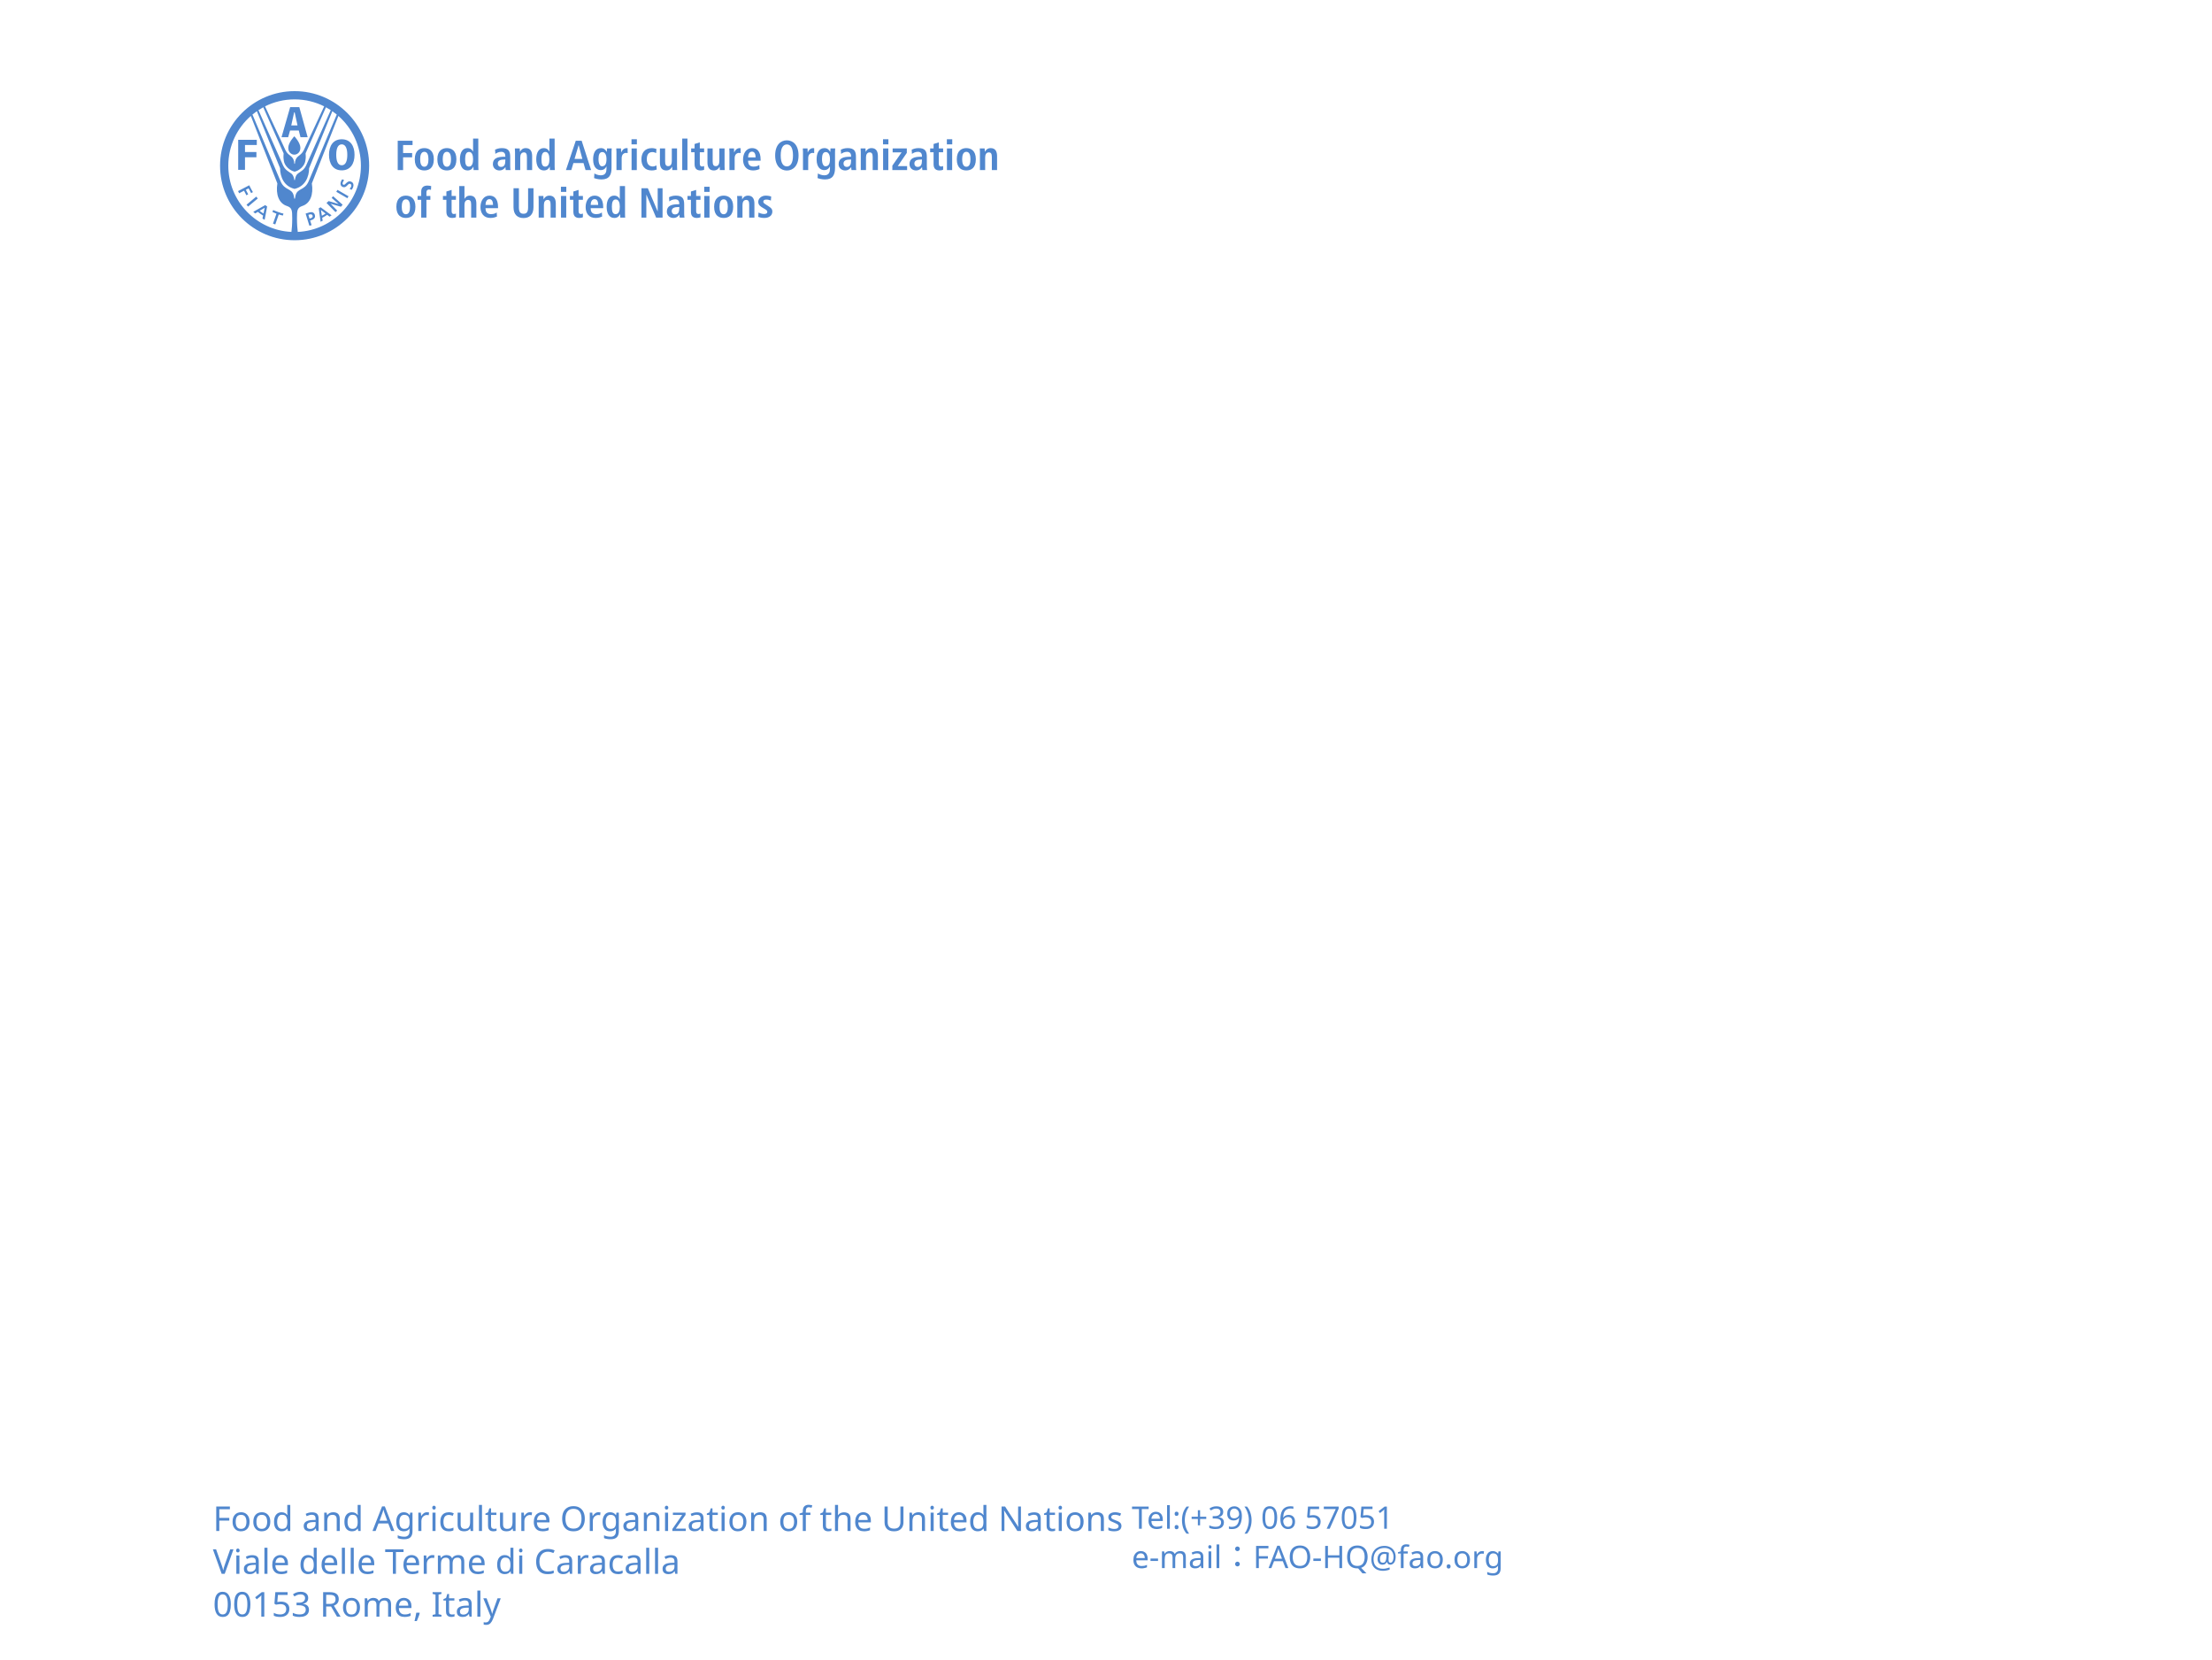
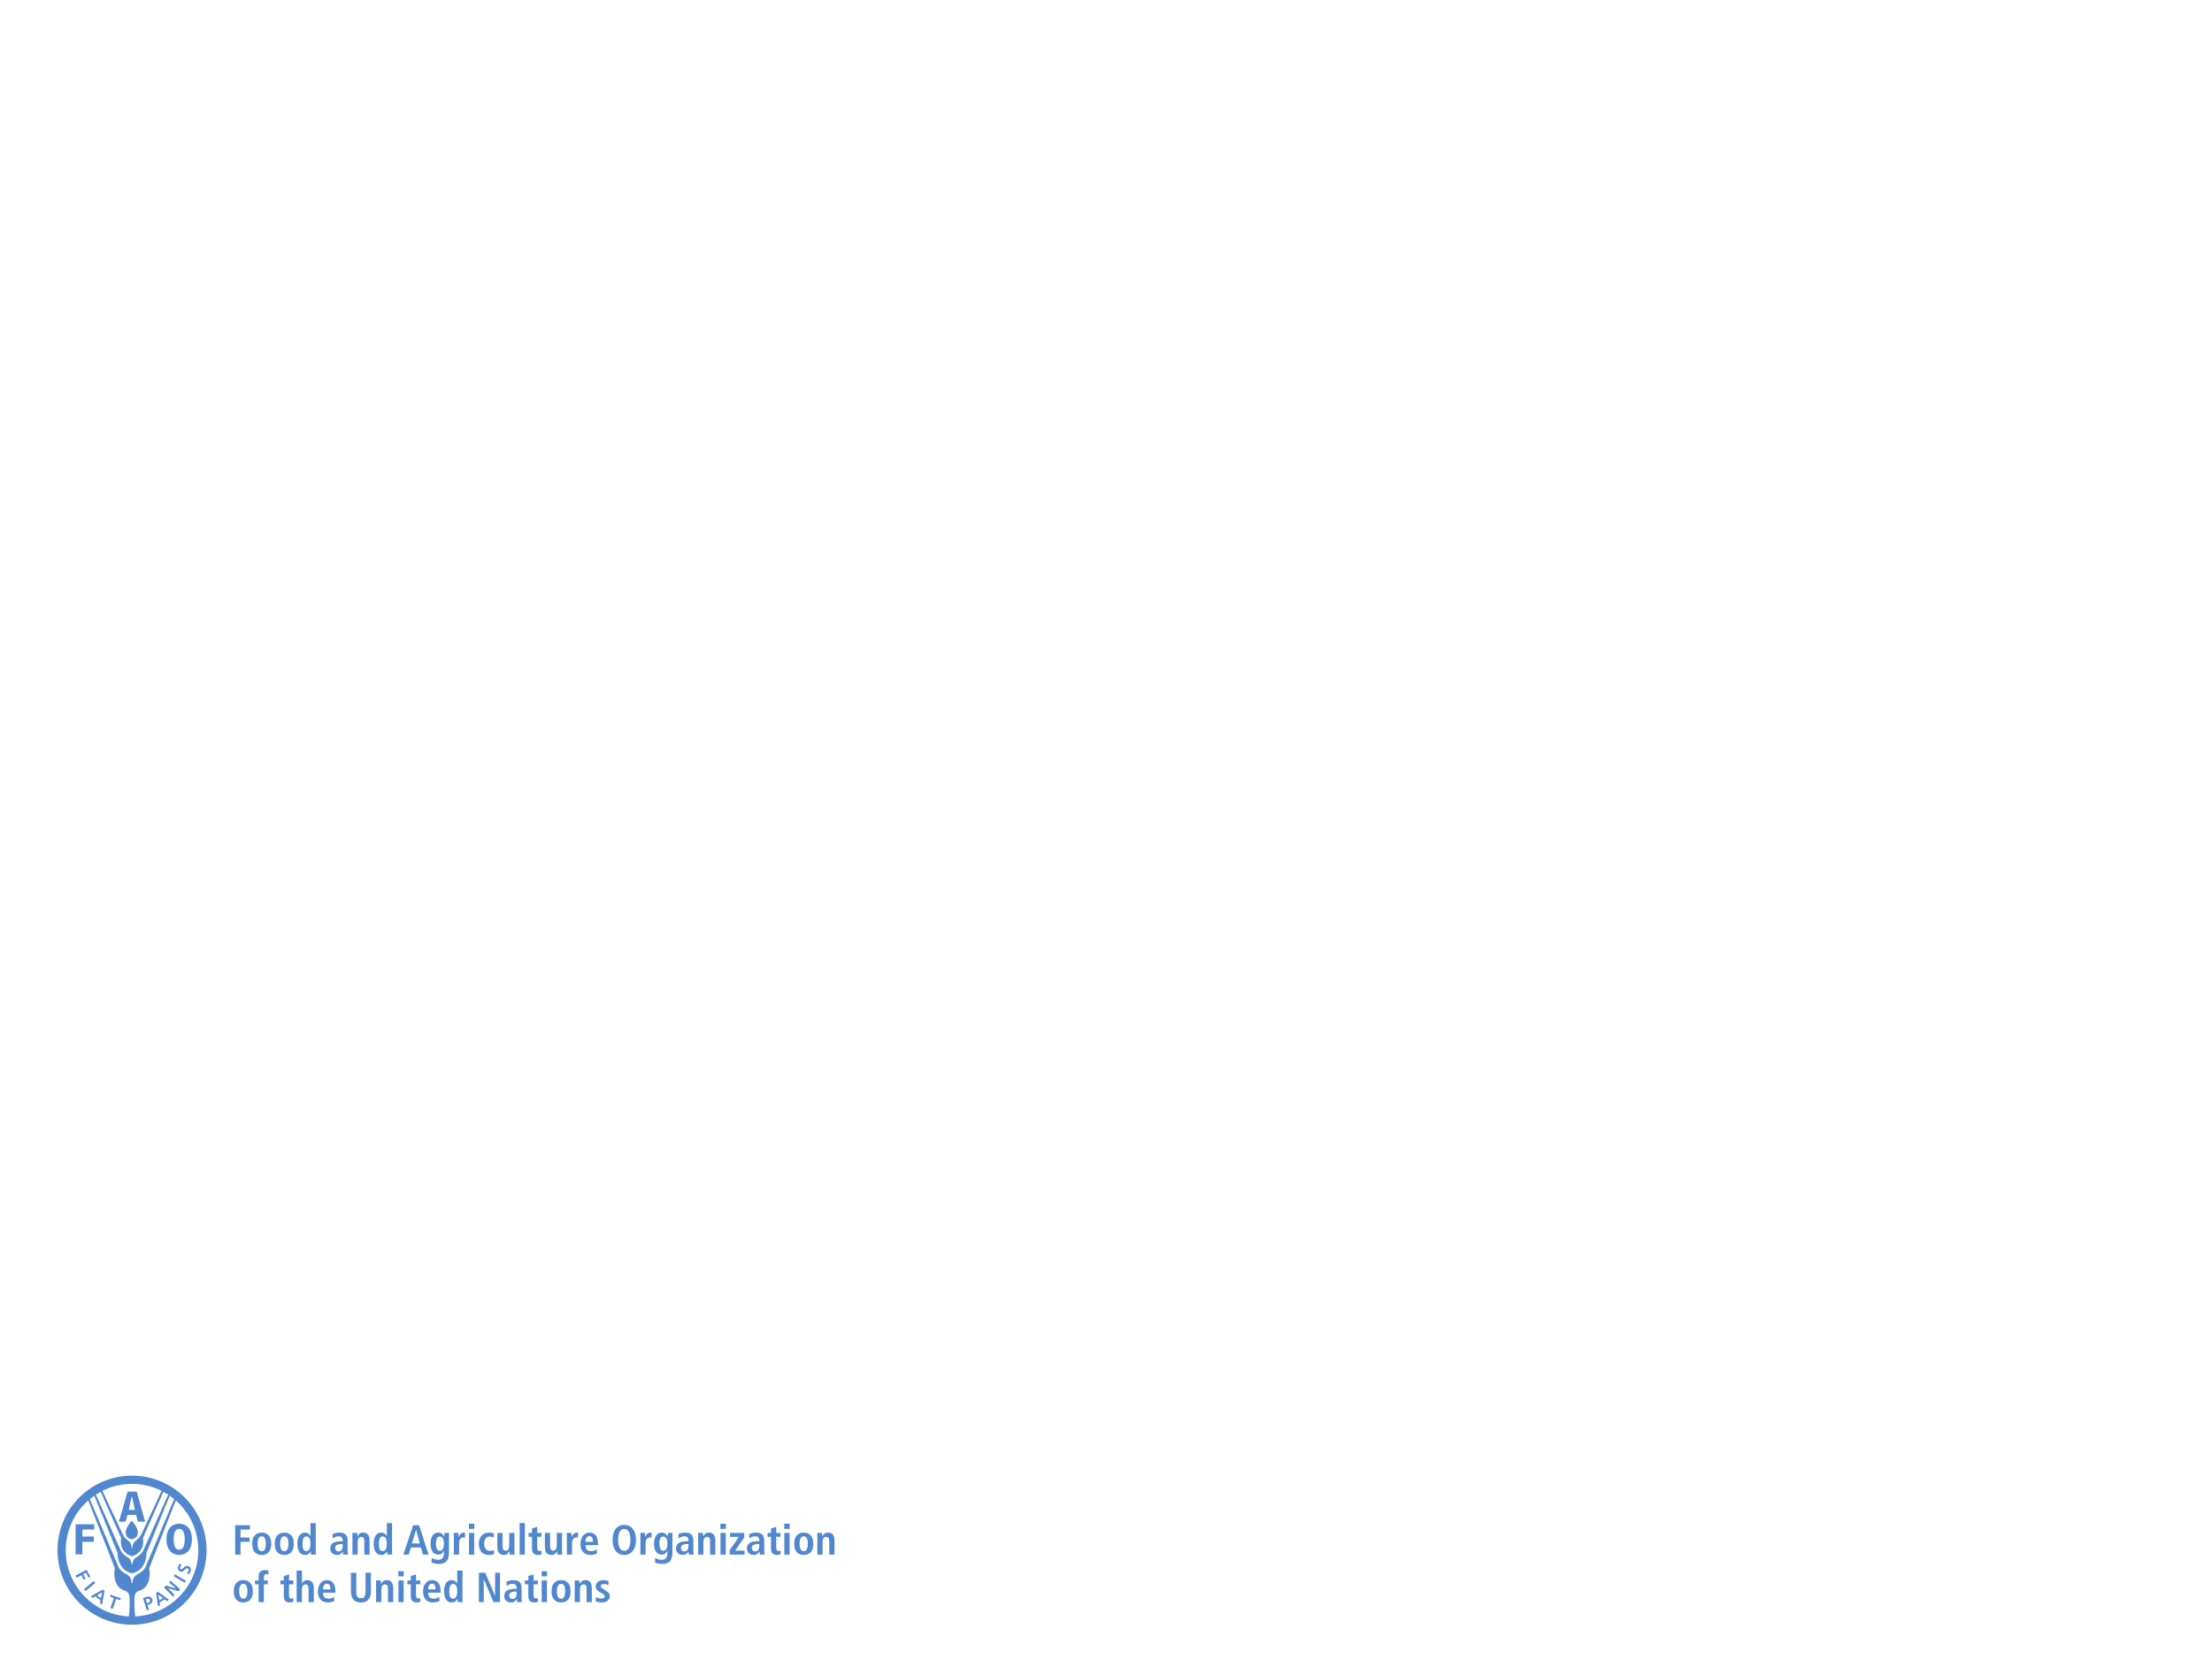
<svg xmlns="http://www.w3.org/2000/svg" width="12.8cm" height="9.6cm" viewBox="0 0 453.543 340.157" id="svg2" version="1.1">
  <defs id="defs4" />
  <g id="layer1" transform="translate(0,-712.2047)">
-     <g id="g4235" transform="matrix(0.07189175,0,0,-0.07189175,32.61968,774.4407)" style="fill:#5087ce;fill-opacity:1">
+     <g id="g4235" transform="matrix(0.07189175,0,0,-0.07189175,-0.7153548,1058.294)" style="fill:#5087ce;fill-opacity:1">
      <path d="m 680.566,464.309 42.332,0 0,-12.239 -26.984,0 0,-22.785 25.785,0 0,-12.23 -25.785,0 0,-36.457 -15.348,0 0,83.711" style="fill:#5087ce;fill-opacity:1;fill-rule:nonzero;stroke:none" id="path4237" />
      <path d="m 756.449,390.191 c 9.602,0 11.758,11.036 11.758,21.348 0,10.313 -2.156,21.231 -11.758,21.231 -9.586,0 -11.863,-10.918 -11.863,-21.231 0,-10.312 2.277,-21.348 11.863,-21.348 z m 0,53.129 c 12.594,0 27.11,-6.597 27.11,-31.781 0,-25.902 -14.516,-31.906 -27.11,-31.906 -12.586,0 -27.215,6.004 -27.215,31.906 0,25.184 14.629,31.781 27.215,31.781" style="fill:#5087ce;fill-opacity:1;fill-rule:nonzero;stroke:none" id="path4239" />
      <path d="m 820.824,390.191 c 9.602,0 11.758,11.036 11.758,21.348 0,10.313 -2.156,21.231 -11.758,21.231 -9.586,0 -11.863,-10.918 -11.863,-21.231 0,-10.312 2.277,-21.348 11.863,-21.348 z m 0,53.129 c 12.594,0 27.11,-6.597 27.11,-31.781 0,-25.902 -14.516,-31.906 -27.11,-31.906 -12.586,0 -27.215,6.004 -27.215,31.906 0,25.184 14.629,31.781 27.215,31.781" style="fill:#5087ce;fill-opacity:1;fill-rule:nonzero;stroke:none" id="path4241" />
      <path d="m 883.766,390.551 c 8.754,0 11.746,9.472 11.746,21.109 0,11.992 -3.36,20.746 -11.512,20.746 -8.277,0 -11.145,-8.035 -11.145,-20.39 0,-14.274 2.282,-21.465 10.911,-21.465 z m 26.621,79.992 0,-79.395 c 0,-4.433 0.121,-8.273 0.476,-10.55 l -13.906,0 c -0.242,1.797 -0.477,5.394 -0.477,9.593 l -0.367,0 c -2.39,-5.281 -6.832,-10.558 -16.429,-10.558 -15.348,0 -21.7,14.637 -21.7,31.789 0,20.144 8.032,31.898 21.34,31.898 8.879,0 13.797,-5.035 15.953,-9.836 l 0.235,0 0,37.059 14.875,0" style="fill:#5087ce;fill-opacity:1;fill-rule:nonzero;stroke:none" id="path4243" />
      <path d="m 987.465,410.82 -1.32,0 c -12.715,0 -20.27,-2.64 -20.27,-11.636 0,-5.633 3.727,-9.473 9.477,-9.473 8.878,0 12.113,6.598 12.113,17.629 l 0,3.48 z m -29.266,27.946 c 4.203,1.918 10.078,4.554 19.555,4.554 19.187,0 23.626,-9.355 23.626,-24.824 l 0,-26.988 c 0,-4.438 0.48,-8.516 0.84,-10.91 l -13.443,0 c -0.711,2.394 -0.832,5.394 -0.832,8.39 l -0.246,0 c -3.715,-5.035 -8.386,-9.355 -17.265,-9.355 -9.598,0 -18.465,6.597 -18.465,18.109 0,16.793 13.672,20.992 32.496,20.992 l 3,0 0,2.282 c 0,6.113 -3,11.754 -11.512,11.754 -7.441,0 -14.027,-3.598 -16.91,-5.997 l -0.844,11.993" style="fill:#5087ce;fill-opacity:1;fill-rule:nonzero;stroke:none" id="path4245" />
      <path d="m 1015.14,432.168 c 0,3.84 -0.12,7.437 -0.48,10.195 l 13.91,0 c 0.12,-3.121 0.48,-6.355 0.48,-9.476 l 0.24,0 c 2.16,3.718 6.35,10.433 16.43,10.433 14.03,0 18.24,-10.433 18.24,-22.906 l 0,-39.816 -14.88,0 0,37.058 c 0,9.473 -2.4,13.434 -8.52,13.434 -7.79,0 -10.55,-6.598 -10.55,-14.512 l 0,-35.98 -14.87,0 0,51.57" style="fill:#5087ce;fill-opacity:1;fill-rule:nonzero;stroke:none" id="path4247" />
      <path d="m 1101.46,390.551 c 8.76,0 11.75,9.472 11.75,21.109 0,11.992 -3.36,20.746 -11.51,20.746 -8.28,0 -11.15,-8.035 -11.15,-20.39 0,-14.274 2.28,-21.465 10.91,-21.465 z m 26.63,79.992 0,-79.395 c 0,-4.433 0.12,-8.273 0.47,-10.55 l -13.9,0 c -0.25,1.797 -0.48,5.394 -0.48,9.593 l -0.37,0 c -2.39,-5.281 -6.83,-10.558 -16.43,-10.558 -15.35,0 -21.7,14.637 -21.7,31.789 0,20.144 8.03,31.898 21.35,31.898 8.87,0 13.79,-5.035 15.95,-9.836 l 0.23,0 0,37.059 14.88,0" style="fill:#5087ce;fill-opacity:1;fill-rule:nonzero;stroke:none" id="path4249" />
      <path d="m 1207.2,412.5 -10.55,39.094 -0.24,0 -11.51,-39.094 22.3,0 z m 3.23,-11.754 -28.77,0 -6,-20.148 -15.35,0 28.07,83.711 16.78,0 26.99,-83.711 -15.83,0 -5.89,20.148" style="fill:#5087ce;fill-opacity:1;fill-rule:nonzero;stroke:none" id="path4251" />
      <path d="m 1262.93,391.508 c 9.36,0 13.07,6.719 13.07,20.754 0,12.949 -4.92,19.906 -11.99,19.785 -7.79,-0.117 -10.79,-7.317 -10.79,-19.906 0,-14.512 4.67,-20.633 9.71,-20.633 z M 1241.46,371 c 3.49,-1.918 10.44,-5.277 18.24,-5.277 14.02,0 16.3,9.715 16.3,19.429 l 0,5.879 -0.23,0 c -2.41,-4.801 -6.6,-10.433 -16.32,-10.433 -8.63,0 -21.58,5.754 -21.58,30.703 0,17.027 6.12,32.019 22.31,32.019 8.99,0 13.18,-5.156 16.3,-10.55 l 0.48,0 c 0,3.238 0.36,6.355 0.49,9.593 l 13.42,0 c -0.23,-3.238 -0.47,-6.48 -0.47,-9.718 l 0,-45.575 c 0,-19.304 -5.88,-33.093 -28.55,-33.093 -9.83,0 -17.63,2.515 -21.22,3.836 l 0.83,13.187" style="fill:#5087ce;fill-opacity:1;fill-rule:nonzero;stroke:none" id="path4253" />
      <path d="m 1304.4,432.168 c 0,3.84 -0.12,7.437 -0.47,10.195 l 13.42,0 c 0.13,-3.718 0.48,-7.558 0.48,-11.273 l 0.25,0 c 1.8,4.793 6.47,12.23 15.7,12.23 0.97,0 1.68,-0.238 2.52,-0.355 l 0,-13.918 c -1.32,0.363 -2.64,0.601 -4.2,0.601 -6.12,0 -12.82,-3.714 -12.82,-15.23 l 0,-33.82 -14.88,0 0,51.57" style="fill:#5087ce;fill-opacity:1;fill-rule:nonzero;stroke:none" id="path4255" />
      <path d="m 1347.55,442.363 14.88,0 0,-61.765 -14.88,0 0,61.765 z m -0.23,26.258 15.35,0 0,-14.633 -15.35,0 0,14.633" style="fill:#5087ce;fill-opacity:1;fill-rule:nonzero;stroke:none" id="path4257" />
      <path d="m 1419.26,382.152 c -3.47,-1.316 -8.63,-2.519 -14.63,-2.519 -20.39,0 -29.02,14.273 -29.02,31.789 0,17.625 9.11,31.898 29.85,31.898 4.69,0 10.2,-1.441 12.96,-2.519 l -0.84,-11.754 c -2.64,1.32 -6.35,3 -10.44,3 -11.27,0 -16.18,-7.555 -16.18,-20.746 0,-11.516 5.51,-20.395 16.91,-20.395 3.59,0 8.51,1.684 10.55,3 l 0.84,-11.754" style="fill:#5087ce;fill-opacity:1;fill-rule:nonzero;stroke:none" id="path4259" />
      <path d="m 1477.17,390.793 c 0,-3.84 0.12,-7.438 0.48,-10.195 l -13.92,0 c -0.12,3.117 -0.48,6.355 -0.48,9.468 l -0.35,0.125 0.12,-0.125 c -2.88,-4.554 -6.72,-10.433 -16.43,-10.433 -14.04,0 -18.23,10.433 -18.23,22.91 l 0,39.82 14.87,0 0,-37.058 c 0,-9.481 2.64,-13.434 8.87,-13.434 7.91,0 10.19,7.195 10.19,15.109 l 0,35.383 14.88,0 0,-51.57" style="fill:#5087ce;fill-opacity:1;fill-rule:nonzero;stroke:none" id="path4261" />
      <path d="m 1492.01,380.598 14.867,0 0,89.945 -14.867,0 0,-89.945 z" style="fill:#5087ce;fill-opacity:1;fill-rule:nonzero;stroke:none" id="path4263" />
      <path d="m 1527.26,455.066 14.87,4.563 0,-17.266 12.35,0 0,-10.914 -12.35,0 0,-32.023 c 0,-6.598 2.4,-8.52 6.71,-8.52 2.64,0 4.56,0.727 5.64,1.324 l 0,-10.554 c -2.28,-1.078 -5.52,-2.043 -9.95,-2.043 -11.04,0 -17.27,5.039 -17.27,17.996 l 0,33.82 -9.83,0 0,10.914 9.83,0 0,12.703" style="fill:#5087ce;fill-opacity:1;fill-rule:nonzero;stroke:none" id="path4265" />
      <path d="m 1612.75,390.793 c 0,-3.84 0.11,-7.438 0.48,-10.195 l -13.92,0 c -0.12,3.117 -0.48,6.355 -0.48,9.468 l -0.35,0.125 0.12,-0.125 c -2.88,-4.554 -6.72,-10.433 -16.44,-10.433 -14.03,0 -18.22,10.433 -18.22,22.91 l 0,39.82 14.87,0 0,-37.058 c 0,-9.481 2.64,-13.434 8.87,-13.434 7.92,0 10.2,7.195 10.2,15.109 l 0,35.383 14.87,0 0,-51.57" style="fill:#5087ce;fill-opacity:1;fill-rule:nonzero;stroke:none" id="path4267" />
      <path d="m 1626.64,432.168 c 0,3.84 -0.13,7.437 -0.48,10.195 l 13.42,0 c 0.13,-3.718 0.48,-7.558 0.48,-11.273 l 0.25,0 c 1.8,4.793 6.47,12.23 15.7,12.23 0.97,0 1.68,-0.238 2.53,-0.355 l 0,-13.918 c -1.33,0.363 -2.64,0.601 -4.21,0.601 -6.1,0 -12.82,-3.714 -12.82,-15.23 l 0,-33.82 -14.87,0 0,51.57" style="fill:#5087ce;fill-opacity:1;fill-rule:nonzero;stroke:none" id="path4269" />
      <path d="m 1701.21,416.816 c 0,10.914 -3.6,16.43 -10.32,16.43 -7.79,0 -11.03,-8.273 -11.03,-16.43 l 21.35,0 z m 11.27,-33.222 c -3.11,-1.321 -9.59,-3.961 -18.47,-3.961 -19.91,0 -28.54,14.273 -28.54,30.949 0,18.465 9.71,32.738 25.42,32.738 13.31,0 24.7,-7.793 24.7,-32.984 l 0,-2.875 -35.73,0 c 0,-10.551 4.2,-16.91 15.71,-16.91 9.11,0 13.43,2.762 16.19,4.797 l 0.72,-11.754" style="fill:#5087ce;fill-opacity:1;fill-rule:nonzero;stroke:none" id="path4271" />
      <path d="m 1790.39,391.148 c 9.71,0 17.51,8.278 17.51,31.301 0,23.031 -7.8,31.301 -17.51,31.301 -9.71,0 -17.51,-8.27 -17.51,-31.301 0,-23.023 7.8,-31.301 17.51,-31.301 z m 0,74.356 c 17.39,0 33.34,-12.953 33.34,-43.055 0,-30.101 -15.95,-43.054 -33.34,-43.054 -17.38,0 -33.33,12.953 -33.33,43.054 0,30.102 15.95,43.055 33.33,43.055" style="fill:#5087ce;fill-opacity:1;fill-rule:nonzero;stroke:none" id="path4273" />
      <path d="m 1836.41,432.168 c 0,3.84 -0.12,7.437 -0.48,10.195 l 13.43,0 c 0.12,-3.718 0.48,-7.558 0.48,-11.273 l 0.24,0 c 1.8,4.793 6.48,12.23 15.71,12.23 0.97,0 1.68,-0.238 2.53,-0.355 l 0,-13.918 c -1.33,0.363 -2.64,0.601 -4.21,0.601 -6.11,0 -12.83,-3.714 -12.83,-15.23 l 0,-33.82 -14.87,0 0,51.57" style="fill:#5087ce;fill-opacity:1;fill-rule:nonzero;stroke:none" id="path4275" />
      <path d="m 1900.32,391.508 c 9.35,0 13.07,6.719 13.07,20.754 0,12.949 -4.92,19.906 -11.99,19.785 -7.8,-0.117 -10.79,-7.317 -10.79,-19.906 0,-14.512 4.67,-20.633 9.71,-20.633 z M 1878.85,371 c 3.48,-1.918 10.44,-5.277 18.23,-5.277 14.03,0 16.31,9.715 16.31,19.429 l 0,5.879 -0.24,0 c -2.4,-4.801 -6.59,-10.433 -16.31,-10.433 -8.63,0 -21.58,5.754 -21.58,30.703 0,17.027 6.12,32.019 22.3,32.019 9,0 13.19,-5.156 16.31,-10.55 l 0.49,0 c 0,3.238 0.35,6.355 0.47,9.593 l 13.43,0 c -0.23,-3.238 -0.48,-6.48 -0.48,-9.718 l 0,-45.575 c 0,-19.304 -5.87,-33.093 -28.54,-33.093 -9.83,0 -17.63,2.515 -21.22,3.836 l 0.83,13.187" style="fill:#5087ce;fill-opacity:1;fill-rule:nonzero;stroke:none" id="path4277" />
      <path d="m 1973.57,410.82 -1.32,0 c -12.71,0 -20.27,-2.64 -20.27,-11.636 0,-5.633 3.73,-9.473 9.48,-9.473 8.87,0 12.11,6.598 12.11,17.629 l 0,3.48 z m -29.26,27.946 c 4.2,1.918 10.07,4.554 19.55,4.554 19.19,0 23.63,-9.355 23.63,-24.824 l 0,-26.988 c 0,-4.438 0.47,-8.516 0.83,-10.91 l -13.44,0 c -0.71,2.394 -0.83,5.394 -0.83,8.39 l -0.25,0 c -3.71,-5.035 -8.38,-9.355 -17.26,-9.355 -9.6,0 -18.46,6.597 -18.46,18.109 0,16.793 13.67,20.992 32.49,20.992 l 3,0 0,2.282 c 0,6.113 -3,11.754 -11.51,11.754 -7.44,0 -14.03,-3.598 -16.91,-5.997 l -0.84,11.993" style="fill:#5087ce;fill-opacity:1;fill-rule:nonzero;stroke:none" id="path4279" />
      <path d="m 2001.25,432.168 c 0,3.84 -0.12,7.437 -0.48,10.195 l 13.91,0 c 0.12,-3.121 0.48,-6.355 0.48,-9.476 l 0.24,0 c 2.16,3.718 6.35,10.433 16.43,10.433 14.02,0 18.23,-10.433 18.23,-22.906 l 0,-39.816 -14.87,0 0,37.058 c 0,9.473 -2.41,13.434 -8.52,13.434 -7.79,0 -10.55,-6.598 -10.55,-14.512 l 0,-35.98 -14.87,0 0,51.57" style="fill:#5087ce;fill-opacity:1;fill-rule:nonzero;stroke:none" id="path4281" />
      <path d="m 2064.9,442.363 14.88,0 0,-61.765 -14.88,0 0,61.765 z m -0.23,26.258 15.35,0 0,-14.633 -15.35,0 0,14.633" style="fill:#5087ce;fill-opacity:1;fill-rule:nonzero;stroke:none" id="path4283" />
      <path d="m 2091.28,393.43 26.38,37.66 -25.55,0 0,11.273 40.42,0 0,-12.715 -25.9,-37.777 26.74,0 0,-11.273 -42.09,0 0,12.832" style="fill:#5087ce;fill-opacity:1;fill-rule:nonzero;stroke:none" id="path4285" />
      <path d="m 2175.68,410.82 -1.32,0 c -12.7,0 -20.26,-2.64 -20.26,-11.636 0,-5.633 3.71,-9.473 9.47,-9.473 8.88,0 12.11,6.598 12.11,17.629 l 0,3.48 z m -29.26,27.946 c 4.21,1.918 10.08,4.554 19.55,4.554 19.19,0 23.63,-9.355 23.63,-24.824 l 0,-26.988 c 0,-4.438 0.48,-8.516 0.83,-10.91 l -13.42,0 c -0.73,2.394 -0.85,5.394 -0.85,8.39 l -0.24,0 c -3.72,-5.035 -8.39,-9.355 -17.26,-9.355 -9.6,0 -18.47,6.597 -18.47,18.109 0,16.793 13.67,20.992 32.49,20.992 l 3,0 0,2.282 c 0,6.113 -3,11.754 -11.51,11.754 -7.44,0 -14.03,-3.598 -16.9,-5.997 l -0.85,11.993" style="fill:#5087ce;fill-opacity:1;fill-rule:nonzero;stroke:none" id="path4287" />
      <path d="m 2208.88,455.066 14.87,4.563 0,-17.266 12.35,0 0,-10.914 -12.35,0 0,-32.023 c 0,-6.598 2.39,-8.52 6.71,-8.52 2.64,0 4.56,0.727 5.64,1.324 l 0,-10.554 c -2.28,-1.078 -5.52,-2.043 -9.96,-2.043 -11.03,0 -17.26,5.039 -17.26,17.996 l 0,33.82 -9.83,0 0,10.914 9.83,0 0,12.703" style="fill:#5087ce;fill-opacity:1;fill-rule:nonzero;stroke:none" id="path4289" />
      <path d="m 2246.99,442.363 14.88,0 0,-61.765 -14.88,0 0,61.765 z m -0.23,26.258 15.35,0 0,-14.633 -15.35,0 0,14.633" style="fill:#5087ce;fill-opacity:1;fill-rule:nonzero;stroke:none" id="path4291" />
      <path d="m 2302.27,390.191 c 9.6,0 11.75,11.036 11.75,21.348 0,10.313 -2.15,21.231 -11.75,21.231 -9.59,0 -11.87,-10.918 -11.87,-21.231 0,-10.312 2.28,-21.348 11.87,-21.348 z m 0,53.129 c 12.59,0 27.11,-6.597 27.11,-31.781 0,-25.902 -14.52,-31.906 -27.11,-31.906 -12.6,0 -27.22,6.004 -27.22,31.906 0,25.184 14.62,31.781 27.22,31.781" style="fill:#5087ce;fill-opacity:1;fill-rule:nonzero;stroke:none" id="path4293" />
      <path d="m 2341.1,432.168 c 0,3.84 -0.12,7.437 -0.47,10.195 l 13.9,0 c 0.12,-3.121 0.47,-6.355 0.47,-9.476 l 0.25,0 c 2.16,3.718 6.35,10.433 16.43,10.433 14.03,0 18.23,-10.433 18.23,-22.906 l 0,-39.816 -14.87,0 0,37.058 c 0,9.473 -2.4,13.434 -8.52,13.434 -7.79,0 -10.55,-6.598 -10.55,-14.512 l 0,-35.98 -14.87,0 0,51.57" style="fill:#5087ce;fill-opacity:1;fill-rule:nonzero;stroke:none" id="path4295" />
      <path d="m 703.945,254.684 c 9.602,0 11.758,11.035 11.758,21.347 0,10.313 -2.156,21.227 -11.758,21.227 -9.59,0 -11.871,-10.914 -11.871,-21.227 0,-10.312 2.281,-21.347 11.871,-21.347 z m 0,53.125 c 12.594,0 27.11,-6.598 27.11,-31.778 0,-25.902 -14.516,-31.906 -27.11,-31.906 -12.593,0 -27.215,6.004 -27.215,31.906 0,25.18 14.622,31.778 27.215,31.778" style="fill:#5087ce;fill-opacity:1;fill-rule:nonzero;stroke:none" id="path4297" />
      <path d="m 747.574,295.938 -10.308,0 0,10.914 10.308,0 0,12.589 c 0,8.875 4.196,17.036 17.754,17.036 3.949,0 7.785,-0.84 10.668,-1.442 l -0.601,-10.797 c -1.79,0.481 -3.715,0.961 -5.875,0.961 -4.317,0 -7.075,-2.996 -7.075,-7.676 l 0,-10.671 11.27,0 0,-10.914 -11.27,0 0,-50.848 -14.871,0 0,50.848" style="fill:#5087ce;fill-opacity:1;fill-rule:nonzero;stroke:none" id="path4299" />
      <path d="m 819.379,319.563 14.875,4.558 0,-17.269 12.348,0 0,-10.914 -12.348,0 0,-32.02 c 0,-6.598 2.391,-8.52 6.707,-8.52 2.637,0 4.562,0.723 5.641,1.325 l 0,-10.555 c -2.282,-1.078 -5.516,-2.043 -9.957,-2.043 -11.036,0 -17.266,5.039 -17.266,17.992 l 0,33.821 -9.832,0 0,10.914 9.832,0 0,12.711" style="fill:#5087ce;fill-opacity:1;fill-rule:nonzero;stroke:none" id="path4301" />
      <path d="m 856.059,335.035 14.875,0 0,-36.097 0.355,0 c 2.633,3.835 6.113,8.871 15.348,8.871 14.027,0 18.23,-10.438 18.23,-22.903 l 0,-39.816 -14.871,0 0,37.058 c 0,9.469 -2.402,13.426 -8.519,13.426 -7.786,0 -10.543,-6.594 -10.543,-14.504 l 0,-35.98 -14.875,0 0,89.945" style="fill:#5087ce;fill-opacity:1;fill-rule:nonzero;stroke:none" id="path4303" />
      <path d="m 952.336,281.309 c 0,10.91 -3.606,16.425 -10.324,16.425 -7.782,0 -11.02,-8.277 -11.02,-16.425 l 21.344,0 z m 11.269,-33.223 c -3.117,-1.316 -9.589,-3.961 -18.468,-3.961 -19.907,0 -28.539,14.273 -28.539,30.949 0,18.461 9.711,32.735 25.414,32.735 13.316,0 24.707,-7.793 24.707,-32.981 l 0,-2.875 -35.727,0 c 0,-10.551 4.196,-16.91 15.703,-16.91 9.11,0 13.426,2.762 16.188,4.797 l 0.722,-11.754" style="fill:#5087ce;fill-opacity:1;fill-rule:nonzero;stroke:none" id="path4305" />
      <path d="m 1026.17,328.801 0,-54.211 c 0,-13.91 4.19,-18.469 13.19,-18.469 8.76,0 13.07,4.559 13.07,18.469 l 0,54.211 15.35,0 0,-54.211 c 0,-22.067 -12.71,-30.703 -28.42,-30.703 -15.83,0 -28.54,8.636 -28.54,30.703 l 0,54.211 15.35,0" style="fill:#5087ce;fill-opacity:1;fill-rule:nonzero;stroke:none" id="path4307" />
      <path d="m 1082.62,296.656 c 0,3.836 -0.12,7.438 -0.48,10.196 l 13.91,0 c 0.12,-3.122 0.48,-6.36 0.48,-9.481 l 0.24,0 c 2.16,3.723 6.36,10.438 16.43,10.438 14.03,0 18.24,-10.438 18.24,-22.903 l 0,-39.816 -14.88,0 0,37.058 c 0,9.469 -2.4,13.426 -8.52,13.426 -7.79,0 -10.54,-6.594 -10.54,-14.504 l 0,-35.98 -14.88,0 0,51.566" style="fill:#5087ce;fill-opacity:1;fill-rule:nonzero;stroke:none" id="path4309" />
      <path d="m 1146.27,306.852 14.88,0 0,-61.762 -14.88,0 0,61.762 z m -0.23,26.261 15.35,0 0,-14.633 -15.35,0 0,14.633" style="fill:#5087ce;fill-opacity:1;fill-rule:nonzero;stroke:none" id="path4311" />
      <path d="m 1181.53,319.563 14.87,4.558 0,-17.269 12.35,0 0,-10.914 -12.35,0 0,-32.02 c 0,-6.598 2.39,-8.52 6.71,-8.52 2.63,0 4.56,0.723 5.64,1.325 l 0,-10.555 c -2.29,-1.078 -5.52,-2.043 -9.96,-2.043 -11.03,0 -17.26,5.039 -17.26,17.992 l 0,33.821 -9.84,0 0,10.914 9.84,0 0,12.711" style="fill:#5087ce;fill-opacity:1;fill-rule:nonzero;stroke:none" id="path4313" />
      <path d="m 1252.27,281.309 c 0,10.91 -3.61,16.425 -10.33,16.425 -7.78,0 -11.02,-8.277 -11.02,-16.425 l 21.35,0 z m 11.26,-33.223 c -3.11,-1.316 -9.58,-3.961 -18.46,-3.961 -19.91,0 -28.55,14.273 -28.55,30.949 0,18.461 9.72,32.735 25.42,32.735 13.32,0 24.71,-7.793 24.71,-32.981 l 0,-2.875 -35.73,0 c 0,-10.551 4.19,-16.91 15.71,-16.91 9.11,0 13.42,2.762 16.18,4.797 l 0.72,-11.754" style="fill:#5087ce;fill-opacity:1;fill-rule:nonzero;stroke:none" id="path4315" />
      <path d="m 1302.25,255.043 c 8.75,0 11.74,9.473 11.74,21.109 0,11.989 -3.36,20.743 -11.51,20.743 -8.28,0 -11.15,-8.04 -11.15,-20.387 0,-14.274 2.28,-21.465 10.92,-21.465 z m 26.61,79.992 0,-79.394 c 0,-4.434 0.12,-8.274 0.48,-10.551 l -13.9,0 c -0.24,1.797 -0.48,5.394 -0.48,9.594 l -0.37,0 c -2.39,-5.282 -6.83,-10.559 -16.43,-10.559 -15.35,0 -21.7,14.637 -21.7,31.789 0,20.141 8.03,31.895 21.35,31.895 8.87,0 13.79,-5.036 15.95,-9.836 l 0.23,0 0,37.062 14.87,0" style="fill:#5087ce;fill-opacity:1;fill-rule:nonzero;stroke:none" id="path4317" />
      <path d="m 1375.72,328.801 18.23,0 27.82,-65.727 0.25,0 0,65.727 13.9,0 0,-83.711 -18.34,0 -27.71,65.238 -0.24,0 0,-65.238 -13.91,0 0,83.711" style="fill:#5087ce;fill-opacity:1;fill-rule:nonzero;stroke:none" id="path4319" />
      <path d="m 1483.62,275.313 -1.32,0 c -12.71,0 -20.27,-2.641 -20.27,-11.637 0,-5.633 3.72,-9.473 9.48,-9.473 8.88,0 12.11,6.598 12.11,17.629 l 0,3.481 z m -29.26,27.941 c 4.2,1.918 10.07,4.555 19.55,4.555 19.19,0 23.63,-9.356 23.63,-24.821 l 0,-26.988 c 0,-4.437 0.48,-8.516 0.83,-10.91 l -13.42,0 c -0.73,2.394 -0.85,5.394 -0.85,8.39 l -0.24,0 c -3.72,-5.035 -8.39,-9.355 -17.27,-9.355 -9.6,0 -18.46,6.598 -18.46,18.109 0,16.793 13.67,20.993 32.49,20.993 l 3,0 0,2.281 c 0,6.109 -3,11.75 -11.51,11.75 -7.44,0 -14.04,-3.602 -16.91,-5.996 l -0.84,11.992" style="fill:#5087ce;fill-opacity:1;fill-rule:nonzero;stroke:none" id="path4321" />
      <path d="m 1516.82,319.563 14.87,4.558 0,-17.269 12.35,0 0,-10.914 -12.35,0 0,-32.02 c 0,-6.598 2.39,-8.52 6.71,-8.52 2.64,0 4.56,0.723 5.64,1.325 l 0,-10.555 c -2.28,-1.078 -5.52,-2.043 -9.96,-2.043 -11.03,0 -17.26,5.039 -17.26,17.992 l 0,33.821 -9.83,0 0,10.914 9.83,0 0,12.711" style="fill:#5087ce;fill-opacity:1;fill-rule:nonzero;stroke:none" id="path4323" />
      <path d="m 1554.93,306.852 14.87,0 0,-61.762 -14.87,0 0,61.762 z m -0.23,26.261 15.35,0 0,-14.633 -15.35,0 0,14.633" style="fill:#5087ce;fill-opacity:1;fill-rule:nonzero;stroke:none" id="path4325" />
      <path d="m 1610.21,254.684 c 9.59,0 11.75,11.035 11.75,21.347 0,10.313 -2.16,21.227 -11.75,21.227 -9.59,0 -11.88,-10.914 -11.88,-21.227 0,-10.312 2.29,-21.347 11.88,-21.347 z m 0,53.125 c 12.59,0 27.1,-6.598 27.1,-31.778 0,-25.902 -14.51,-31.906 -27.1,-31.906 -12.6,0 -27.23,6.004 -27.23,31.906 0,25.18 14.63,31.778 27.23,31.778" style="fill:#5087ce;fill-opacity:1;fill-rule:nonzero;stroke:none" id="path4327" />
      <path d="m 1649.04,296.656 c 0,3.836 -0.12,7.438 -0.48,10.196 l 13.91,0 c 0.12,-3.122 0.47,-6.36 0.47,-9.481 l 0.25,0 c 2.16,3.723 6.35,10.438 16.43,10.438 14.03,0 18.23,-10.438 18.23,-22.903 l 0,-39.816 -14.87,0 0,37.058 c 0,9.469 -2.4,13.426 -8.52,13.426 -7.79,0 -10.55,-6.594 -10.55,-14.504 l 0,-35.98 -14.87,0 0,51.566" style="fill:#5087ce;fill-opacity:1;fill-rule:nonzero;stroke:none" id="path4329" />
      <path d="m 1709.58,259.477 c 2.39,-0.957 8.51,-4.079 15.47,-4.079 5.39,0 9.59,1.325 9.59,6.122 0,2.398 -1.2,4.675 -6.6,7.796 l -6.12,3.598 c -6.23,3.719 -13.07,7.676 -13.07,17.383 0,8.516 8.28,17.512 21.35,17.512 7.92,0 14.04,-2.039 15.47,-2.52 l -0.84,-11.516 c -3.72,1.442 -7.68,2.758 -13.07,2.758 -6,0 -8.51,-2.273 -8.51,-5.996 0,-3.351 2.63,-5.148 6.95,-7.906 l 7.32,-4.68 c 7.68,-4.918 11.51,-8.394 11.51,-15.59 0,-11.39 -9.6,-18.234 -23.02,-18.234 -7.68,0 -14.04,1.805 -17.16,3.004 l 0.73,12.348" style="fill:#5087ce;fill-opacity:1;fill-rule:nonzero;stroke:none" id="path4331" />
      <path d="m 522.395,354.496 5.402,-2.808 -0.535,-0.633 c -1.766,-2.133 -2.551,-3.239 -3.379,-5.641 -0.41,-1.098 -0.91,-3.191 -0.082,-4.777 0.398,-0.836 1.121,-1.449 2.152,-1.774 2.406,-0.816 4.477,1.278 6.856,3.703 3.328,3.379 7.449,7.555 14.117,5.317 6.765,-2.301 9.066,-8.328 6.265,-16.535 -0.847,-2.504 -2.398,-4.637 -3.828,-6.618 l -0.332,-0.421 -5.59,2.601 0.563,0.653 c 0.664,0.792 3,3.523 3.871,6.23 0.852,2.379 0.77,6.41 -2.855,7.633 -3,1.039 -5.258,-1.285 -7.887,-3.988 -3.192,-3.36 -6.856,-7.149 -12.895,-5.09 -2.652,0.894 -4.636,2.586 -5.758,4.824 -1.363,2.75 -1.41,6.25 -0.14,9.914 0.801,2.465 2.168,5.008 3.738,6.98 l 0.317,0.43 z m -13.665,-30.254 31.528,-18.281 -3.207,-5.535 -31.696,18.34 3.375,5.476 z m -12.441,-18.121 27.223,-24.285 -4.903,-5.742 c 0,0 -25.523,7.453 -29.394,8.492 2.875,-2.75 18.711,-19.445 18.711,-19.445 l -4.781,-4.317 -25.649,26.063 6.024,5.394 c 0,0 24.628,-7.347 28.5,-8.371 -2.875,2.731 -19.872,17.352 -19.872,17.352 l 4.141,4.859 z m -32.086,-55.738 c 0.934,0.445 3.356,1.769 5.762,3.215 2.148,1.304 3.867,2.382 4.738,3.074 -1.265,0.957 -11.015,8.367 -13.039,9.933 0.41,-2.542 2.289,-14.636 2.539,-16.222 z m -3.578,24.226 31.215,-22.867 -5.547,-3.906 c 0,0 -6.27,4.766 -6.895,5.23 -0.371,-0.199 -3.582,-2.48 -7.054,-4.535 -3.274,-1.976 -6.813,-3.726 -7.168,-3.929 0.152,-0.817 1.371,-8.473 1.371,-8.473 l -5.961,-2.848 -5.238,38.274 5.277,3.054 z m -34.832,-21.64 c 0.305,-1.059 2.957,-9.531 3.27,-10.567 1.32,0.387 4.199,1.305 4.199,1.305 0.953,0.281 3.207,1.176 4.281,3.231 0.352,0.675 0.539,1.425 0.539,2.203 0,0.589 -0.121,1.203 -0.309,1.851 -0.41,1.242 -1.164,2.196 -2.3,2.785 -1.942,1.043 -4.551,0.778 -6.192,0.289 0,0 -2.601,-0.812 -3.488,-1.097 z m 13.367,6.535 c 2.363,-1.242 4.078,-3.445 5.012,-6.559 0.414,-1.324 0.641,-2.586 0.641,-3.804 0,-5.032 -3.52,-8.981 -9.875,-10.977 0,0 -3.208,-0.996 -4.161,-1.277 0.375,-1.145 4.161,-13.336 4.161,-13.336 l -6.317,-1.633 -10.699,34.676 9.562,2.972 c 4.782,1.485 8.754,1.465 11.676,-0.062 z m -113.707,7.242 c 0,0 5.84,-2.906 14.121,-5.734 5.653,-1.957 10.449,-3.485 15.153,-4.524 l -1.641,-5.476 c 0,0 -4.488,0.797 -11.793,3.035 -0.418,-1.199 -9.914,-28.34 -9.914,-28.34 l -6.508,2.258 c 0,0 9.465,27.18 9.875,28.363 -6.812,2.543 -11.543,5.067 -11.543,5.067 l 2.25,5.351 z m -38.73,-2.156 c 0.644,-0.547 2.984,-2.442 5.406,-4.168 2.461,-1.715 4.926,-3.344 5.648,-3.668 0.352,1.586 2.875,14.109 3.395,16.43 -2.047,-1.219 -12.996,-7.735 -14.449,-8.594 z m 15.965,16.168 5.46,-3.91 -7.078,-38.075 -6.269,3.606 c 0,0 1.57,7.758 1.758,8.512 -0.309,0.242 -3.957,2.425 -7.496,4.925 -3.598,2.567 -7.098,5.457 -7.43,5.684 -0.68,-0.41 -7.613,-4.504 -7.613,-4.504 l -5.364,4.582 33.68,18.973 0.352,0.207 z m -25.586,24.207 4.386,-5.297 -27.609,-23.086 -4.477,5.293 27.368,22.867 0.332,0.223 z m -19.954,32.371 c 0,0 2.793,-5.945 5.071,-10.156 2.254,-4.219 5.34,-9.309 5.34,-9.309 l -4.993,-2.91 c 0,0 -3.789,6.309 -7.261,13.598 -0.953,-0.489 -6.938,-3.602 -7.926,-4.09 0.574,-1.063 6.703,-12.867 6.703,-12.867 l -5.055,-2.911 c 0,0 -6.211,12.071 -6.742,13.09 -1.078,-0.531 -13.972,-7.187 -13.972,-7.187 l -3.086,6.129 31.57,16.429 0.351,0.184 z m 318.45,55.844 c 0,56.453 -24.883,107.168 -64.196,141.879 L 435.641,342.543 c 5.035,-31.449 -4.289,-56.699 -26.911,-64.188 -14.652,-4.863 -15.464,-12.277 -15.464,-34.222 0,-1.184 0,1.648 0,-2.629 0,-15.598 1.183,-28.91 2.257,-37.195 100.086,4.722 180.075,87.625 180.075,188.871 z m -188.414,5.312 0.886,7.168 c 3.668,16.653 15.754,14.574 24.141,30.922 0.039,0.063 0.144,0.25 0.144,0.25 0.247,0.609 41.336,88.766 58.481,125.57 -25.402,12.703 -54.035,19.895 -84.336,19.895 -30.285,0 -58.937,-7.192 -84.355,-19.895 17.14,-36.804 58.21,-124.961 58.543,-125.57 0,0 0.078,-0.187 0.125,-0.25 8.343,-16.348 20.41,-14.269 24.074,-30.922 l 0.89,-7.168 1.407,0 z m -0.805,-22.336 c -12.774,2.852 -28.691,15.539 -30.766,31.867 -0.746,6.207 -1.343,7.938 -0.433,20.274 l -58.086,131.476 c -4.672,-2.523 -9.235,-5.253 -13.699,-8.164 17.367,-39.027 70.46,-158.246 70.5,-158.39 8.406,-17.692 23.148,-18.039 28.234,-28.586 3.066,-6.25 3.34,-11.844 3.379,-12.293 l 1.941,0 c 0.039,0.449 0.356,6.043 3.375,12.293 5.114,10.547 19.856,10.894 28.239,28.586 0.039,0.144 53.156,119.363 70.503,158.39 -4.41,2.911 -9.007,5.641 -13.707,8.164 L 417.844,428.297 c 0.906,-12.336 0.304,-14.067 -0.5,-20.274 -2.071,-16.328 -17.992,-29.015 -30.699,-31.867 l -0.266,0 z m 0.039,-49.105 c -30.117,7.027 -41.301,34.469 -41.301,58.84 L 278.84,548.559 c -4.328,-2.993 -8.527,-6.192 -12.59,-9.504 14.578,-34.551 80.004,-189.813 80.094,-190.035 11.57,-27.891 32.64,-18.649 37.734,-41.676 1.219,-5.574 1.305,-8.02 1.305,-8.02 l 2.254,0 c 0,0 0.043,2.446 1.304,8.02 5.09,23.027 26.102,13.785 37.696,41.676 0.082,0.222 65.511,155.484 80.066,190.035 -4.058,3.312 -8.234,6.511 -12.586,9.504 L 427.859,385.891 c 0,-24.371 -11.199,-51.813 -41.32,-58.84 l -0.121,0 z m -8.984,-122.742 c 1.136,8.285 2.254,21.597 2.254,37.195 0,4.277 0,1.445 0,2.629 0,21.945 -0.805,29.359 -15.458,34.222 -22.628,7.489 -31.882,32.739 -26.917,64.188 l -75.696,192.516 c -39.371,-34.711 -64.211,-85.426 -64.211,-141.879 0,-101.246 80.004,-184.149 180.028,-188.871 z m 127.8,219.894 c 0,16.449 4.036,29.828 15.668,29.828 11.676,0 15.879,-13.379 15.879,-29.828 0,-16.449 -4.203,-29.844 -15.879,-29.844 -11.632,0 -15.668,13.395 -15.668,29.844 z m -20.66,0 c 0,-25.18 11.676,-44.32 36.328,-44.32 24.719,0 36.52,19.14 36.52,44.32 0,25.188 -11.801,44.32 -36.52,44.32 -24.652,0 -36.328,-19.132 -36.328,-44.32 z m -89.812,83.902 -17.824,0 8.3,37.278 1.364,0 8.16,-37.278 z m 8.504,-33.671 20.457,0 -23.774,85.707 -26.14,0 -24.633,-85.707 18.937,0 5.446,19.156 24.8,0 4.907,-19.156 z m -177.668,-93.082 19.398,0 0,35.832 32.582,0 0,15.004 -32.582,0 0,19.914 33.656,0 0,14.961 -53.054,0 0,-85.711 z m 160.09,95.664 c 0.273,0 17.273,-18.2 17.273,-32.778 0,-15.777 -12.301,-19.547 -16.461,-19.547 -0.211,0 -0.461,0.028 -0.723,0.043 l -0.168,0 c -0.265,-0.015 -0.543,-0.043 -0.722,-0.043 -4.141,0 -16.457,3.77 -16.457,19.547 0,14.578 16.953,32.778 17.258,32.778 z M 386.5,180.59 c -117.223,0 -212.609,95.363 -212.609,212.59 0,117.226 95.386,212.605 212.609,212.605 117.223,0 212.586,-95.379 212.586,-212.605 0,-117.227 -95.363,-212.59 -212.586,-212.59" style="fill:#5087ce;fill-opacity:1;fill-rule:nonzero;stroke:none" id="path4333" />
    </g>
    <text xml:space="preserve" style="font-style:normal;font-variant:normal;font-weight:normal;font-stretch:normal;font-size:40px;line-height:125%;font-family:'PT Sans';-inkscape-font-specification:'PT Sans';text-align:start;letter-spacing:0px;word-spacing:0px;writing-mode:lr-tb;text-anchor:start;fill:#5087ce;fill-opacity:1;stroke:none;stroke-width:1px;stroke-linecap:butt;stroke-linejoin:miter;stroke-opacity:1" x="27.857" y="1020.219" id="text4455">
      <tspan id="tspan4457" x="27.857" y="1020.219" />
    </text>
-     <text xml:space="preserve" style="font-style:normal;font-variant:normal;font-weight:normal;font-stretch:normal;font-size:7.024px;line-height:125%;font-family:'PT Sans';-inkscape-font-specification:'PT Sans';text-align:start;letter-spacing:0px;word-spacing:0px;writing-mode:lr-tb;text-anchor:start;fill:#5087ce;fill-opacity:1;stroke:none;stroke-width:1px;stroke-linecap:butt;stroke-linejoin:miter;stroke-opacity:1" x="43.651" y="1026.094" id="text4459">
-       <tspan id="tspan4461" x="43.651" y="1026.094">Food and Agriculture Organization of the United Nations</tspan>
-       <tspan x="43.651" y="1034.875" id="tspan4469">Viale delle Terme di Caracalla</tspan>
-       <tspan x="43.651" y="1043.655" id="tspan4463">00153 Rome, Italy</tspan>
-       <tspan x="43.651" y="1052.436" id="tspan4467" />
-     </text>
-     <text xml:space="preserve" style="font-style:normal;font-variant:normal;font-weight:normal;font-stretch:normal;font-size:6.381px;line-height:125%;font-family:'PT Sans';-inkscape-font-specification:'PT Sans';text-align:start;letter-spacing:0px;word-spacing:0px;writing-mode:lr-tb;text-anchor:start;fill:#5087ce;fill-opacity:1;stroke:none;stroke-width:1px;stroke-linecap:butt;stroke-linejoin:miter;stroke-opacity:1" x="232.045" y="1025.636" id="text4459-4">
-       <tspan x="232.045" y="1025.636" id="tspan4465-8">Tel:(+39) 06 57051</tspan>
-       <tspan x="232.045" y="1033.695" id="tspan4467-9">e-mail：FAO-HQ@fao.org</tspan>
-     </text>
  </g>
</svg>
